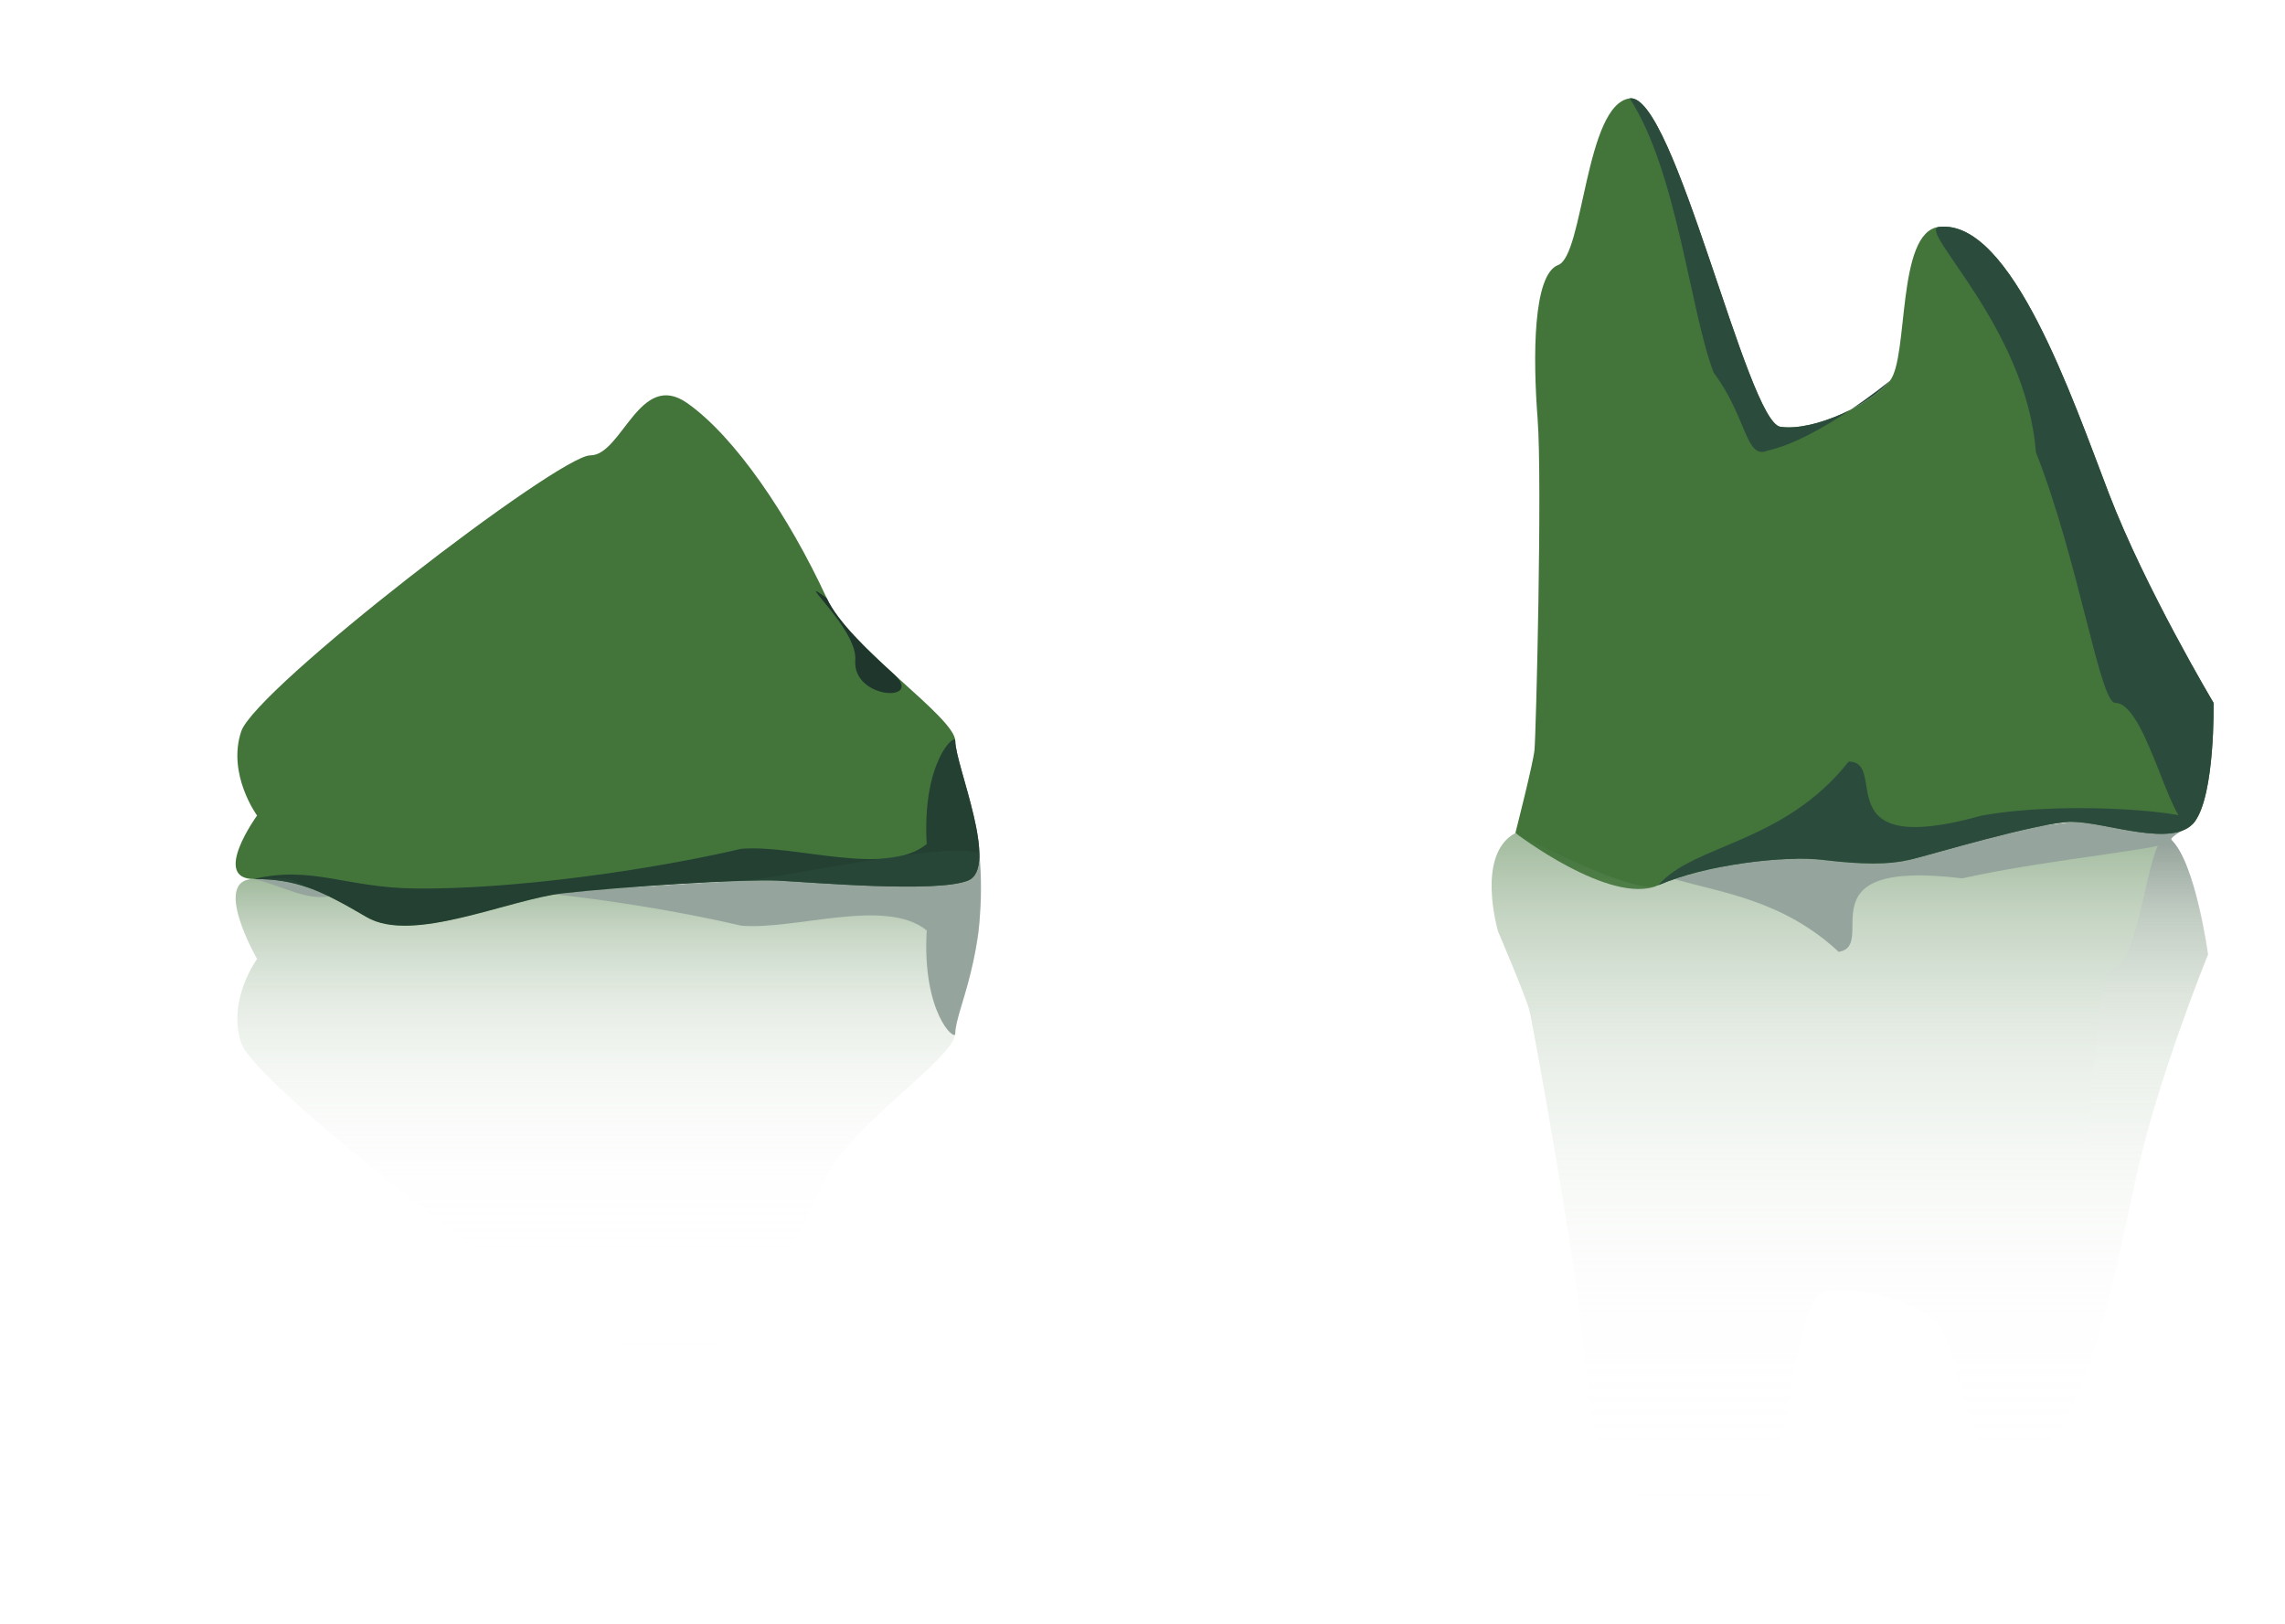
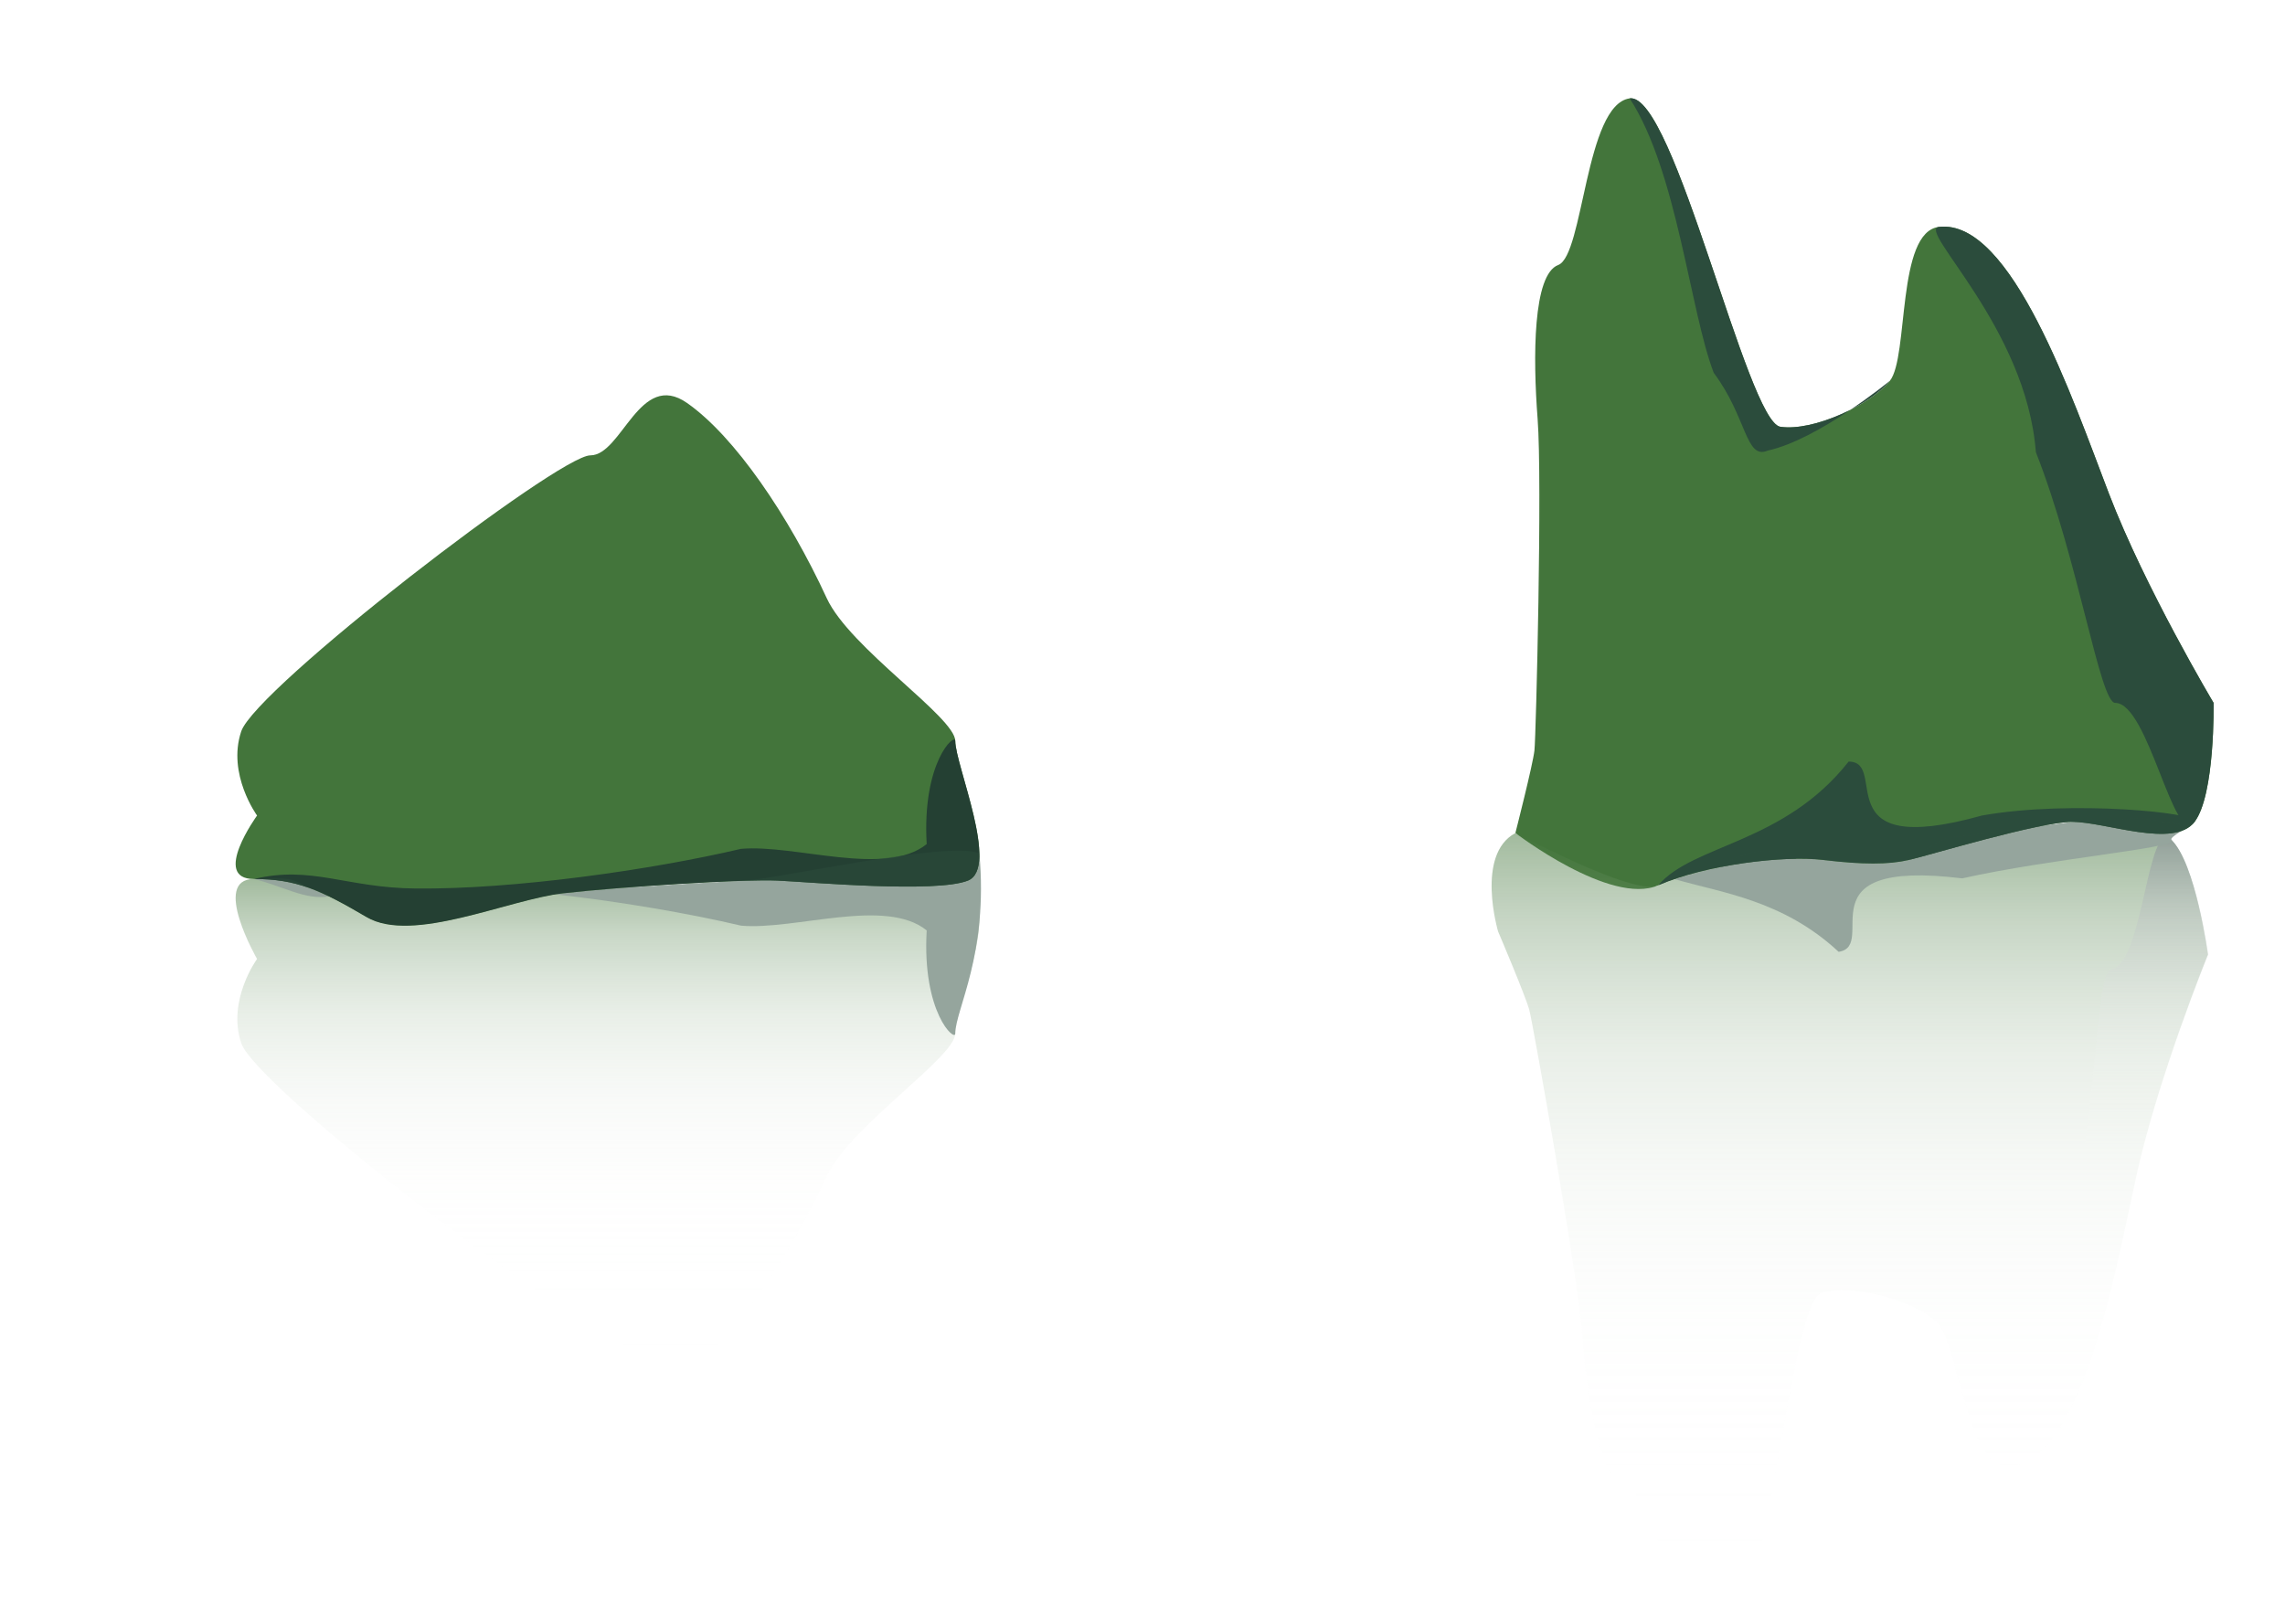
<svg xmlns="http://www.w3.org/2000/svg" version="1.1" id="koh_koh" x="0px" y="0px" viewBox="0 0 1440 1023" style="enable-background:new 0 0 1440 1023;" xml:space="preserve">
  <style type="text/css">
	.st0{fill:#43753B;}
	.st1{fill:#2B4C3C;}
	.st2{fill:#244033;}
- 	.st3{fill:#1E362B;}
- 	.st4{opacity:0.5;}
- 	.st5{fill:url(#SVGID_1_);}
- 	.st6{fill:url(#SVGID_2_);}
- 	.st7{fill:url(#SVGID_3_);}
+ 	.st3{opacity:0.5;}
+ 	.st4{fill:url(#SVGID_1_);}
+ 	.st5{fill:url(#SVGID_2_);}
+ 	.st6{fill:url(#SVGID_3_);}
</style>
  <path class="st0" d="M955,525c0,0,60,46,90,33s79-19,104-16s41,3,54,0s82-24,103-24s64,17,77,0s12-75,12-75s-43-72-66-132  s-61.4-173.1-107-168c-27,3-19,82-31,97s-48,32-69,29s-67-211-95-207s-29,99-45,105s-16,58-13,97s-1,200-2,209S955,525,955,525z" />
  <path class="st1" d="M1191,240c-12,15-48,32-69,29s-67-211-95-207c30,46,38,134,53,173c21,28,20,55,34,49  C1146,277,1191,240,1191,240z" />
  <path class="st1" d="M1333,443c21,0,37,92,50,75s12-75,12-75s-43-72-66-132s-61.4-173.1-107-168c-14.5,1.6,55,63,61,142  C1310,353.5,1323.3,443,1333,443z" />
  <path class="st1" d="M1045,558c30-13,79-19,104-16s41,3,54,0s82-24,103-24s64,17,77,0c4.4-5.7-78-14-134-4c-100,28-58-34-84-34  C1124,532,1067,532,1045,558z" />
  <path class="st0" d="M162,514c0,0-19-26-10-53s200-174,220-174s31-54,61-33s64,71,88,123c14.5,31.5,81,75,81,90s28,80,8,88  s-99,1-120,0s-100,4-135,8s-95,32-124,15s-44-24-71-24S162,514,162,514z" />
  <path class="st2" d="M602,467c0,15,28,80,8,88s-99,1-120,0s-100,4-135,8s-95,32-124,15s-44-24-71-24c36.6-8.7,58,5.6,102,6  c61.7,0.6,147.8-11.6,205-25c34.1-3,91,18,117-3C581,480,602,461.7,602,467z" />
-   <path class="st3" d="M539,416c1.6-19.9-41-56-18-39c6.8,14.7,24.9,32,42.2,47.8C583.1,442.9,537,441,539,416z" />
-   <g class="st4">
-     <linearGradient id="SVGID_1_" gradientUnits="userSpaceOnUse" x1="1165.858" y1="-9.841" x2="1165.858" y2="499.34" gradientTransform="matrix(1 0 0 -1 0 1024)">
+   <g class="st3">
+     <linearGradient id="SVGID_1_" gradientUnits="userSpaceOnUse" x1="1165.702" y1="1233.901" x2="1165.702" y2="724.6" gradientTransform="matrix(1 0 0 1 0 -200)">
      <stop offset="0" style="stop-color:#FFFFFF;stop-opacity:0" />
      <stop offset="0.21" style="stop-color:#F9FBF9;stop-opacity:3.000000e-02" />
      <stop offset="0.39" style="stop-color:#E8EEE7;stop-opacity:0.12" />
      <stop offset="0.56" style="stop-color:#CBD9C9;stop-opacity:0.28" />
      <stop offset="0.73" style="stop-color:#A2BB9E;stop-opacity:0.49" />
      <stop offset="0.89" style="stop-color:#6E9468;stop-opacity:0.77" />
      <stop offset="1" style="stop-color:#43753B" />
    </linearGradient>
-     <path class="st5" d="M1361.8,525.5c-4.1,0-8.1-0.3-12.2-0.9c-18.4,1.8-42.7,14.1-57.4,16.3c-12.7,1.9-44.4-1.2-70.1-4.1   c-8.9,2.5-15.8,4.4-19.2,5.2c-13,3-29,3-54,0c-5.6-0.6-11.2-0.9-16.8-0.7c-12,3.2-29.7,5.1-48.2,5.3c-14.2,2.8-27.9,6.7-39,11.5   c-13.8,6-72.2-24.2-90-33c-25.2,13.6-10.8,62-10.8,62s17.4,40.8,19.7,49.6s30.6,167.3,33.5,206.3s10.8,90.4,27.5,93.9   s32.1,97.3,60.3,97s42.3-212.8,62.7-219s58.5,5.2,72.6,18.2s18.2,92.3,45.3,91.2c45.8-1.9,66.7-119.5,80.4-182.2   s45.3-140.5,45.3-140.5s-7.8-57.5-23.2-72.3C1366.5,527.5,1364.3,526.3,1361.8,525.5z" />
-     <linearGradient id="SVGID_2_" gradientUnits="userSpaceOnUse" x1="1327.552" y1="99.676" x2="1327.552" y2="496.287" gradientTransform="matrix(1 0 0 -1 0 1024)">
+     <path class="st4" d="M1361.8,525.5c-4.1,0-8.1-0.3-12.2-0.9c-18.4,1.8-42.7,14.1-57.4,16.3c-12.7,1.9-44.4-1.2-70.1-4.1   c-8.9,2.5-15.8,4.4-19.2,5.2c-13,3-29,3-54,0c-5.6-0.6-11.2-0.9-16.8-0.7c-12,3.2-29.7,5.1-48.2,5.3c-14.2,2.8-27.9,6.7-39,11.5   c-13.8,6-72.2-24.2-90-33c-25.2,13.6-10.8,62-10.8,62s17.4,40.8,19.7,49.6S994.4,804,997.3,843s10.8,90.4,27.5,93.9   c16.7,3.5,32.1,97.3,60.3,97s42.3-212.8,62.7-219s58.5,5.2,72.6,18.2s18.2,92.3,45.3,91.2c45.8-1.9,66.7-119.5,80.4-182.2   s45.3-140.5,45.3-140.5s-7.8-57.5-23.2-72.3C1366.5,527.5,1364.3,526.3,1361.8,525.5z" />
+     <linearGradient id="SVGID_2_" gradientUnits="userSpaceOnUse" x1="1327.593" y1="1124.304" x2="1327.593" y2="727.71" gradientTransform="matrix(1 0 0 1 0 -200)">
      <stop offset="0.51" style="stop-color:#FFFFFF;stop-opacity:0" />
      <stop offset="0.62" style="stop-color:#EFF1F0;stop-opacity:7.000000e-02" />
      <stop offset="0.75" style="stop-color:#C1C9C5;stop-opacity:0.28" />
      <stop offset="0.89" style="stop-color:#74867E;stop-opacity:0.63" />
      <stop offset="1" style="stop-color:#244033" />
    </linearGradient>
-     <path class="st6" d="M1330.3,611c20.8-3.2,22.7-96.5,38.1-81.7s23.2,72.3,23.2,72.3s-31.6,77.7-45.3,140.5s-34.6,180.4-80.4,182.2   c-14.6,0.6,44.9-70.6,38.9-149.6C1321.1,703,1320.7,612.5,1330.3,611z" />
+     <path class="st5" d="M1330.3,611c20.8-3.2,22.7-96.5,38.1-81.7s23.2,72.3,23.2,72.3s-31.6,77.7-45.3,140.5s-34.6,180.4-80.4,182.2   c-14.6,0.6,44.9-70.6,38.9-149.6C1321.1,703,1320.7,612.5,1330.3,611z" />
    <path class="st1" d="M1378.7,520.1c-4.1,0-26.7-4-30.7-4.5c-18.4,1.8-27.2,0.6-41.9,2.4c-58,7-61.9,8.9-77.8,9.7   c-8.9,2.5-21.9,13.5-25.2,14.3c-13,3-29,3-54,0c-5.6-0.6-11.2-0.9-16.8-0.7c-16-8.1-29.9-6.6-48.2,5.3c-9.7,1.9-19.2,4.4-28.6,7.5   c28.7,8.5,68,13,103.2,45.8c25.7-3.9-25.2-58.9,77.9-46.3c55.5-12.5,137-19.2,131.9-24.2C1366.5,527.6,1381.1,520.8,1378.7,520.1z" />
  </g>
-   <g class="st4">
-     <linearGradient id="SVGID_3_" gradientUnits="userSpaceOnUse" x1="382.85" y1="154.78" x2="382.85" y2="470" gradientTransform="matrix(1 0 0 -1 0 1024)">
+   <g class="st3">
+     <linearGradient id="SVGID_3_" gradientUnits="userSpaceOnUse" x1="382.85" y1="1069.25" x2="382.85" y2="754" gradientTransform="matrix(1 0 0 1 0 -200)">
      <stop offset="0" style="stop-color:#FFFFFF;stop-opacity:0" />
      <stop offset="0.21" style="stop-color:#F9FBF9;stop-opacity:3.000000e-02" />
      <stop offset="0.39" style="stop-color:#E8EEE7;stop-opacity:0.12" />
      <stop offset="0.56" style="stop-color:#CCD9CA;stop-opacity:0.27" />
      <stop offset="0.73" style="stop-color:#A3BC9F;stop-opacity:0.49" />
      <stop offset="0.89" style="stop-color:#70966A;stop-opacity:0.76" />
      <stop offset="1" style="stop-color:#43753B" />
    </linearGradient>
-     <path class="st7" d="M610,563.4c-20-8-99-1-120,0c-14.5,0.7-56.4-1.5-92.6-4.2c-16.3,1.2-31.5,2.6-42.4,3.8c-35,4-95,32-124,15   c-15.1-8.8-26.4-15-37.5-18.8c-10.3,3.6-20.5-5.2-33.5-5.2c-27,0,2,50.4,2,50.4s-19,26-10,53s200,174,220,174s31,54,61,33   s64-71,88-123c14.5-31.5,81-75,81-90S630,571.4,610,563.4z" />
+     <path class="st6" d="M610,563.4c-20-8-99-1-120,0c-14.5,0.7-56.4-1.5-92.6-4.2c-16.3,1.2-31.5,2.6-42.4,3.8c-35,4-95,32-124,15   c-15.1-8.8-26.4-15-37.5-18.8c-10.3,3.6-20.5-5.2-33.5-5.2c-27,0,2,50.4,2,50.4s-19,26-10,53s200,174,220,174s31,54,61,33   s64-71,88-123c14.5-31.5,81-75,81-90S630,571.4,610,563.4z" />
    <path class="st1" d="M193.5,559.2c-11.5-8-20.5-5.2-33.5-5.2c17.9,4.3,32.2,13.4,47.2,11C202.8,562.8,198.2,560.8,193.5,559.2z" />
    <path class="st1" d="M617.2,537.8c-20-8-127.2,16.2-148.2,17.2c-14.5,0.7-54,3-71.6,4.2c-16.3,1.2-31.5,2.6-42.4,3.8   c-1.6,0.2-3.2,0.4-4.9,0.7c41.8,4.7,84.1,12,116.9,19.7c34.1,3,91-18,117,3c-3,52,18,70.3,18,65C602,636.4,623,601.8,617.2,537.8z" />
  </g>
</svg>
